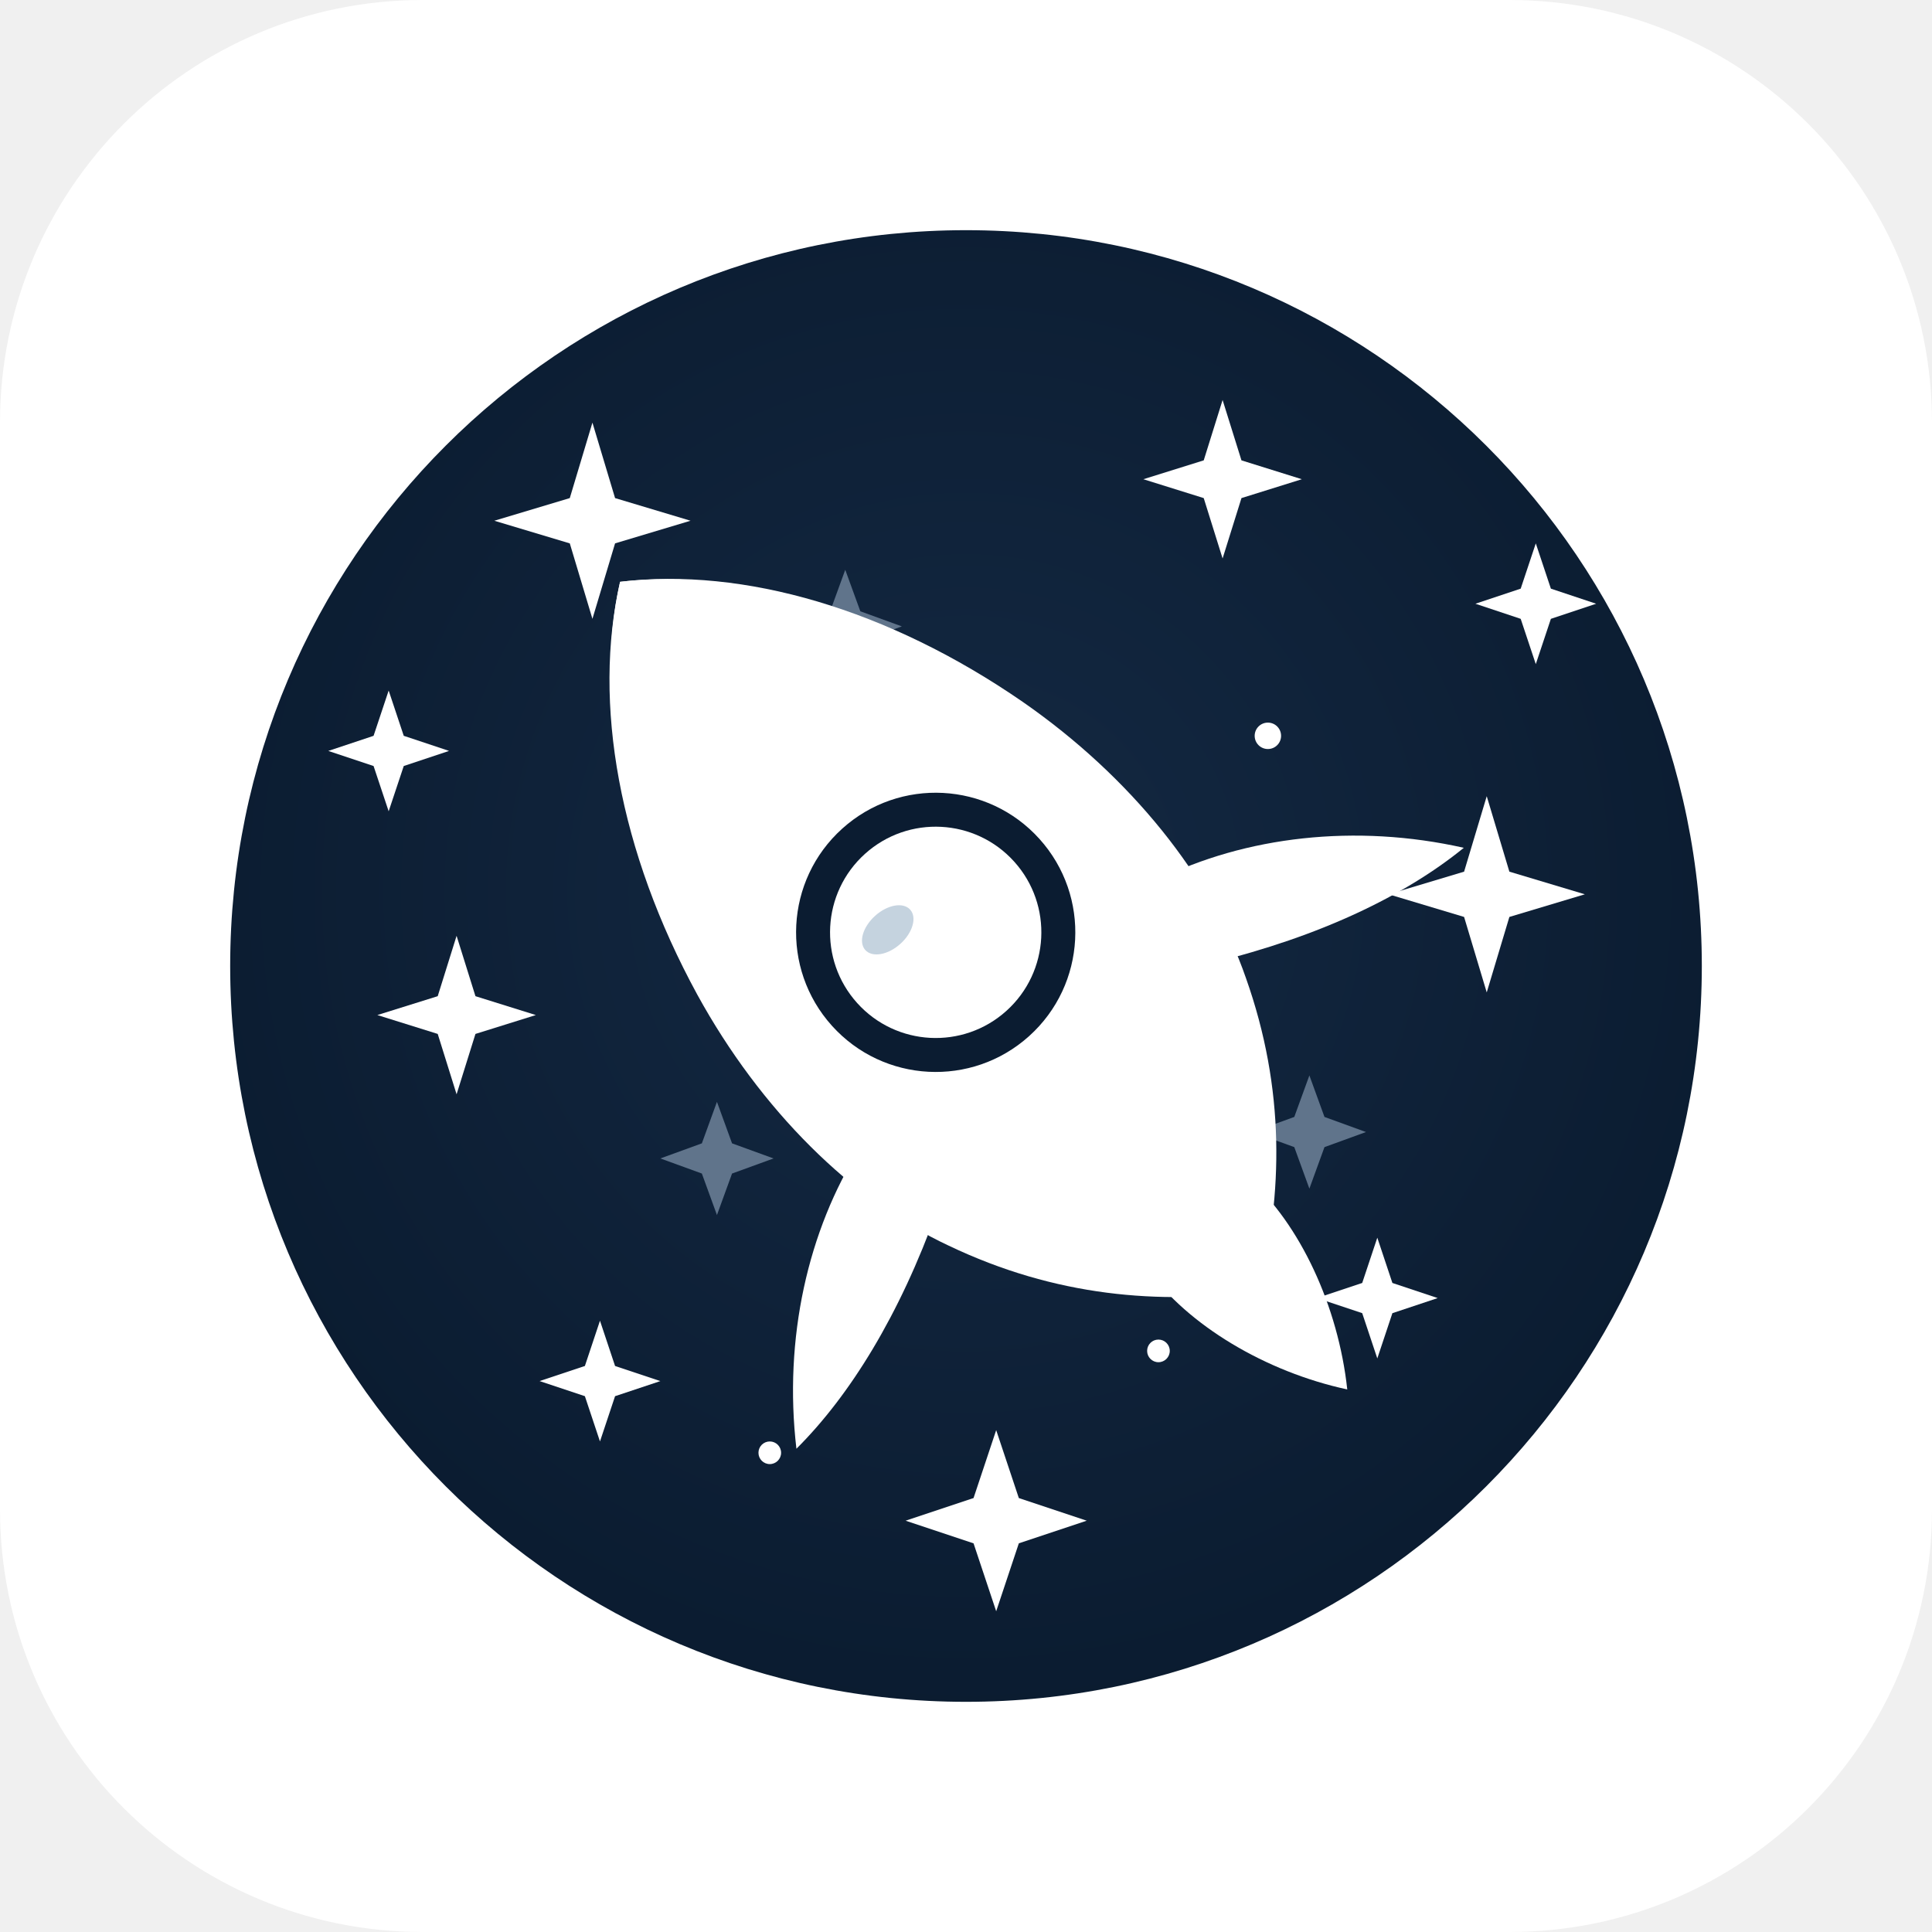
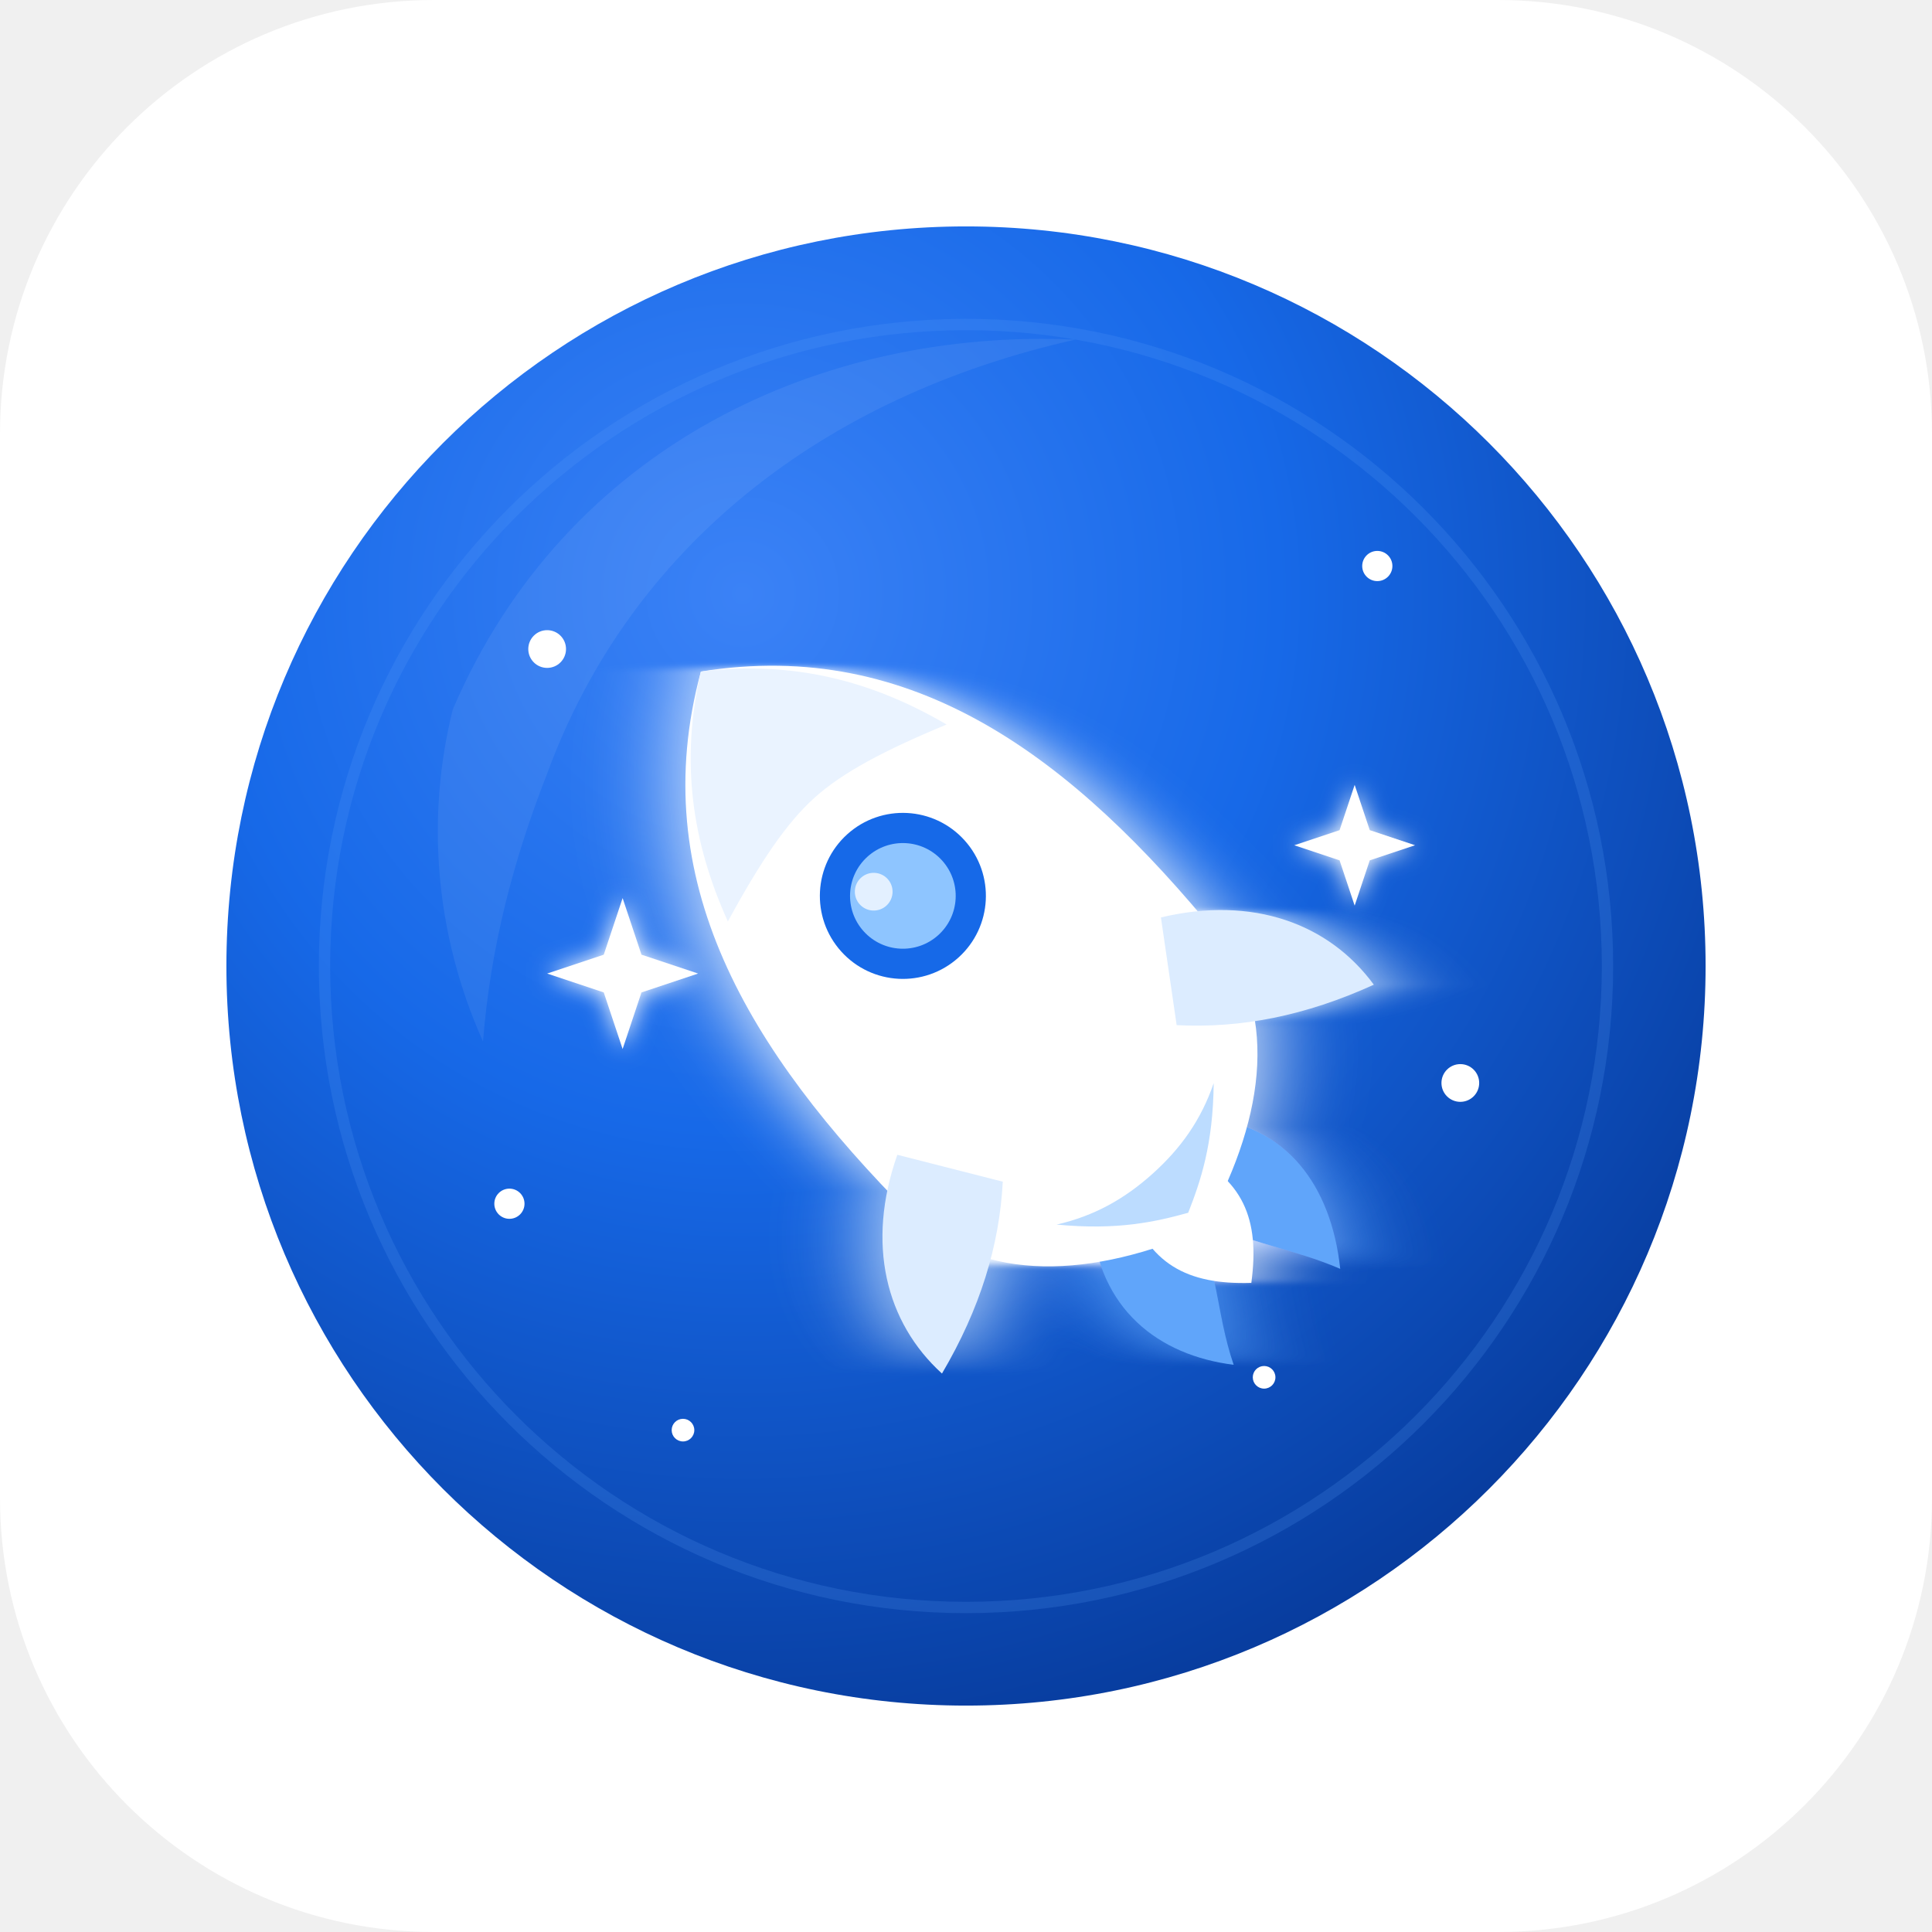
- <svg xmlns="http://www.w3.org/2000/svg" viewBox="0 0 512 512">
+ <svg xmlns="http://www.w3.org/2000/svg" viewBox="0 0 512 512" width="512" height="512">
  <defs>
-     <radialGradient id="space" cx="50%" cy="45%" r="70%">
-       <stop offset="0%" stop-color="#142943" />
-       <stop offset="100%" stop-color="#08182b" />
+     <radialGradient id="bg" cx="35%" cy="25%" r="80%">
+       <stop offset="0%" stop-color="#3b82f6" />
+       <stop offset="45%" stop-color="#1769e8" />
+       <stop offset="100%" stop-color="#073b9c" />
    </radialGradient>
+     <filter id="glow" x="-100%" y="-100%" width="300%" height="300%">
+       <feGaussianBlur stdDeviation="9" result="blur" />
+       <feMerge>
+         <feMergeNode in="blur" />
+         <feMergeNode in="SourceGraphic" />
+       </feMerge>
+     </filter>
+     <filter id="starGlow" x="-200%" y="-200%" width="400%" height="400%">
+       <feGaussianBlur stdDeviation="3" />
+     </filter>
  </defs>
-   <rect width="512" height="512" rx="112" fill="#ffffff" />
-   <circle cx="256" cy="256" r="195" fill="url(#space)" />
+   <rect width="512" height="512" rx="115" fill="#ffffff" />
+   <circle cx="256" cy="256" r="196" fill="url(#bg)" />
+   <circle cx="256" cy="256" r="170" fill="none" stroke="#60a5fa" stroke-opacity=".18" stroke-width="3" />
  <g fill="#ffffff">
-     <path d="         M157 112         L163 132         L183 138         L163 144         L157 164         L151 144         L131 138         L151 132         Z     " />
-     <path d="         M324 106         L329 122         L345 127         L329 132         L324 148         L319 132         L303 127         L319 122         Z     " />
-     <path d="         M394 211         L400 231         L420 237         L400 243         L394 263         L388 243         L368 237         L388 231         Z     " />
-     <path d="         M121 248         L126 264         L142 269         L126 274         L121 290         L116 274         L100 269         L116 264         Z     " />
-     <path d="         M264 379         L270 397         L288 403         L270 409         L264 427         L258 409         L240 403         L258 397         Z     " />
-     <path d="         M103 183         L107 195         L119 199         L107 203         L103 215         L99 203         L87 199         L99 195         Z     " />
-     <path d="         M407 144         L411 156         L423 160         L411 164         L407 176         L403 164         L391 160         L403 156         Z     " />
-     <path d="         M365 328         L369 340         L381 344         L369 348         L365 360         L361 348         L349 344         L361 340         Z     " />
-     <path d="         M159 350         L163 362         L175 366         L163 370         L159 382         L155 370         L143 366         L155 362         Z     " />
+     <circle cx="145" cy="172" r="5" />
+     <circle cx="365" cy="150" r="4" />
+     <circle cx="387" cy="287" r="5" />
+     <circle cx="135" cy="319" r="4" />
+     <circle cx="335" cy="365" r="3" />
+     <circle cx="181" cy="379" r="3" />
  </g>
-   <g fill="#60748b">
-     <path d="         M224 151         L228 162         L239 166         L228 170         L224 181         L220 170         L209 166         L220 162         Z     " />
-     <path d="         M347 285         L351 296         L362 300         L351 304         L347 315         L343 304         L332 300         L343 296         Z     " />
-     <path d="         M190 292         L194 303         L205 307         L194 311         L190 322         L186 311         L175 307         L186 303         Z     " />
+   <g fill="#ffffff" filter="url(#starGlow)">
+     <path d="M165 238 L170 253 L185 258 L170 263 L165 278 L160 263 L145 258 L160 253 Z" />
+     <path d="M359 208 L363 220 L375 224 L363 228 L359 240 L355 228 L343 224 L355 220 Z" />
  </g>
-   <g transform="rotate(-42 256 256)" fill="#ffffff">
-     <path d="         M256 119          C229 138 208 172 198 214          C190 248 192 282 203 308          C215 337 234 357 256 372          C278 357 297 337 309 308          C320 282 322 248 314 214          C304 172 283 138 256 119          Z     " />
-     <path d="         M256 119          C239 131 224 150 214 174          C230 167 244 164 256 164          C268 164 282 167 298 174          C288 150 273 131 256 119          Z     " />
-     <path d="         M203 273          C178 280 154 297 137 321          C157 320 181 313 207 299          Z     " />
-     <path d="         M309 273          C334 280 358 297 375 321          C355 320 331 313 305 299          Z     " />
-     <path d="         M216 319          C224 342 237 359 256 374          C275 359 288 342 296 319          C282 328 270 332 256 332          C242 332 230 328 216 319          Z     " />
-     <path d="         M238 348          C236 366 243 389 256 407          C269 389 276 366 274 348          C267 357 262 362 256 365          C250 362 245 357 238 348          Z     " />
+   <g fill="#ffffff">
+     <path d="M165 238 L170 253 L185 258 L170 263 L165 278 L160 263 L145 258 L160 253 Z" />
+     <path d="M359 208 L363 220 L375 224 L363 228 L359 240 L355 228 L343 224 L355 220 Z" />
  </g>
-   <circle cx="256" cy="244" r="37" fill="#0b1c31" transform="rotate(-42 256 256)" />
-   <circle cx="256" cy="244" r="28" fill="#ffffff" transform="rotate(-42 256 256)" />
-   <ellipse cx="247" cy="235" rx="8" ry="5" fill="#9fb5ca" opacity=".6" transform="rotate(-42 256 256)" />
-   <g fill="#ffffff">
-     <circle cx="190" cy="207" r="3.5" />
-     <circle cx="336" cy="195" r="3.5" />
-     <circle cx="307" cy="358" r="3" />
-     <circle cx="204" cy="385" r="3" />
+   <g transform="translate(256 256) rotate(-42)" filter="url(#glow)">
+     <path d="       M-20 72       C-35 91 -31 111 -18 126       C-12 112 -4 105 0 89       C7 106 14 113 20 126       C33 108 35 88 20 72       Z" fill="#60a5fa" />
+     <path d="       M-10 75       C-17 91 -13 102 0 113       C13 102 17 91 10 75       Z" fill="#ffffff" />
+     <path d="       M0-105       C-48-74 -58-22 -55 39       C-53 66 -30 84 0 94       C30 84 53 66 55 39       C58-22 48-74 0-105       Z" fill="#ffffff" />
+     <path d="       M0-105       C-20-91 -32-73 -39-51       C-22-57 -10-60 0-60       C10-60 22-57 39-51       C32-73 20-91 0-105       Z" fill="#eaf3ff" />
+     <circle cx="0" cy="-25" r="22" fill="#1769e8" />
+     <circle cx="0" cy="-25" r="14" fill="#8ec5ff" />
+     <circle cx="-5" cy="-31" r="5" fill="#ffffff" opacity=".75" />
+     <path d="       M-47 25       C-69 37 -79 56 -77 76       C-58 70 -43 61 -31 49       Z" fill="#dcecff" />
+     <path d="       M47 25       C69 37 79 56 77 76       C58 70 43 61 31 49       Z" fill="#dcecff" />
+     <path d="       M-28 67       C-17 79 -8 84 0 88       C8 84 17 79 28 67       C19 72 10 74 0 74       C-10 74 -19 72 -28 67       Z" fill="#bcdcff" />
  </g>
+   <path d="     M120 188     C150 118 218 87 285 90     C218 105 167 145 145 205     C136 228 130 251 128 276     C115 247 113 216 120 188     Z" fill="#ffffff" opacity=".07" />
</svg>
